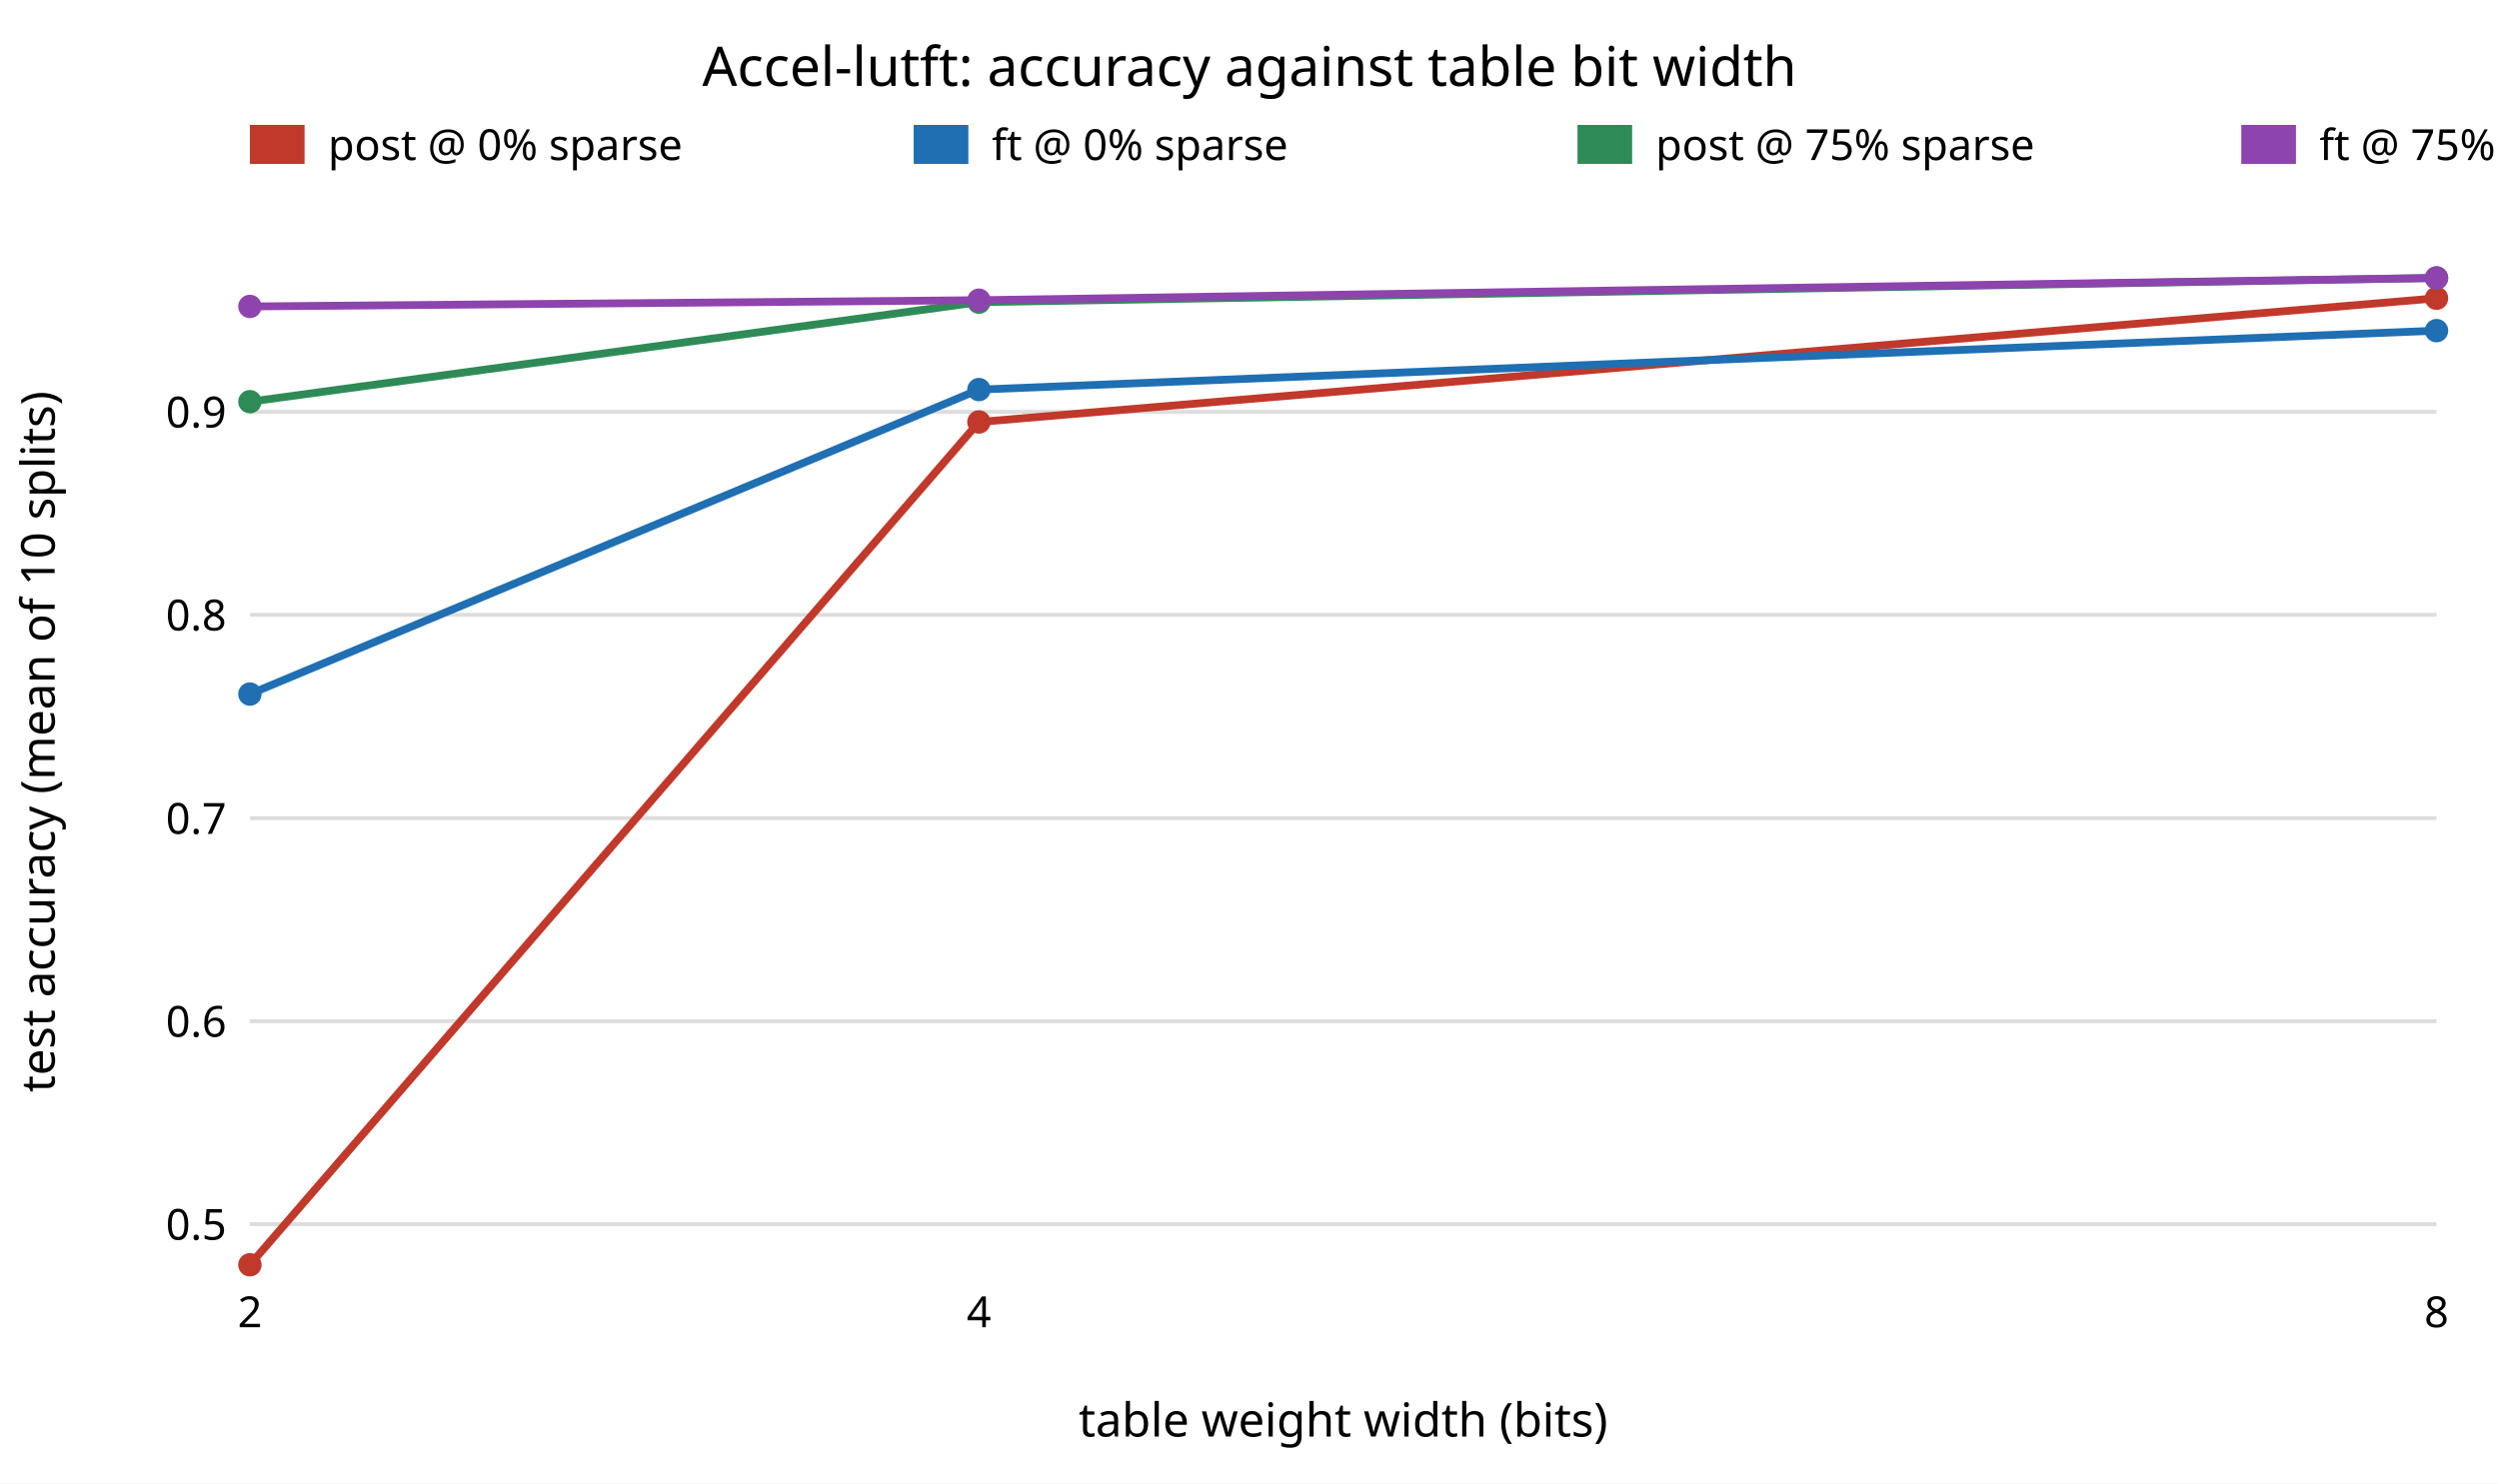
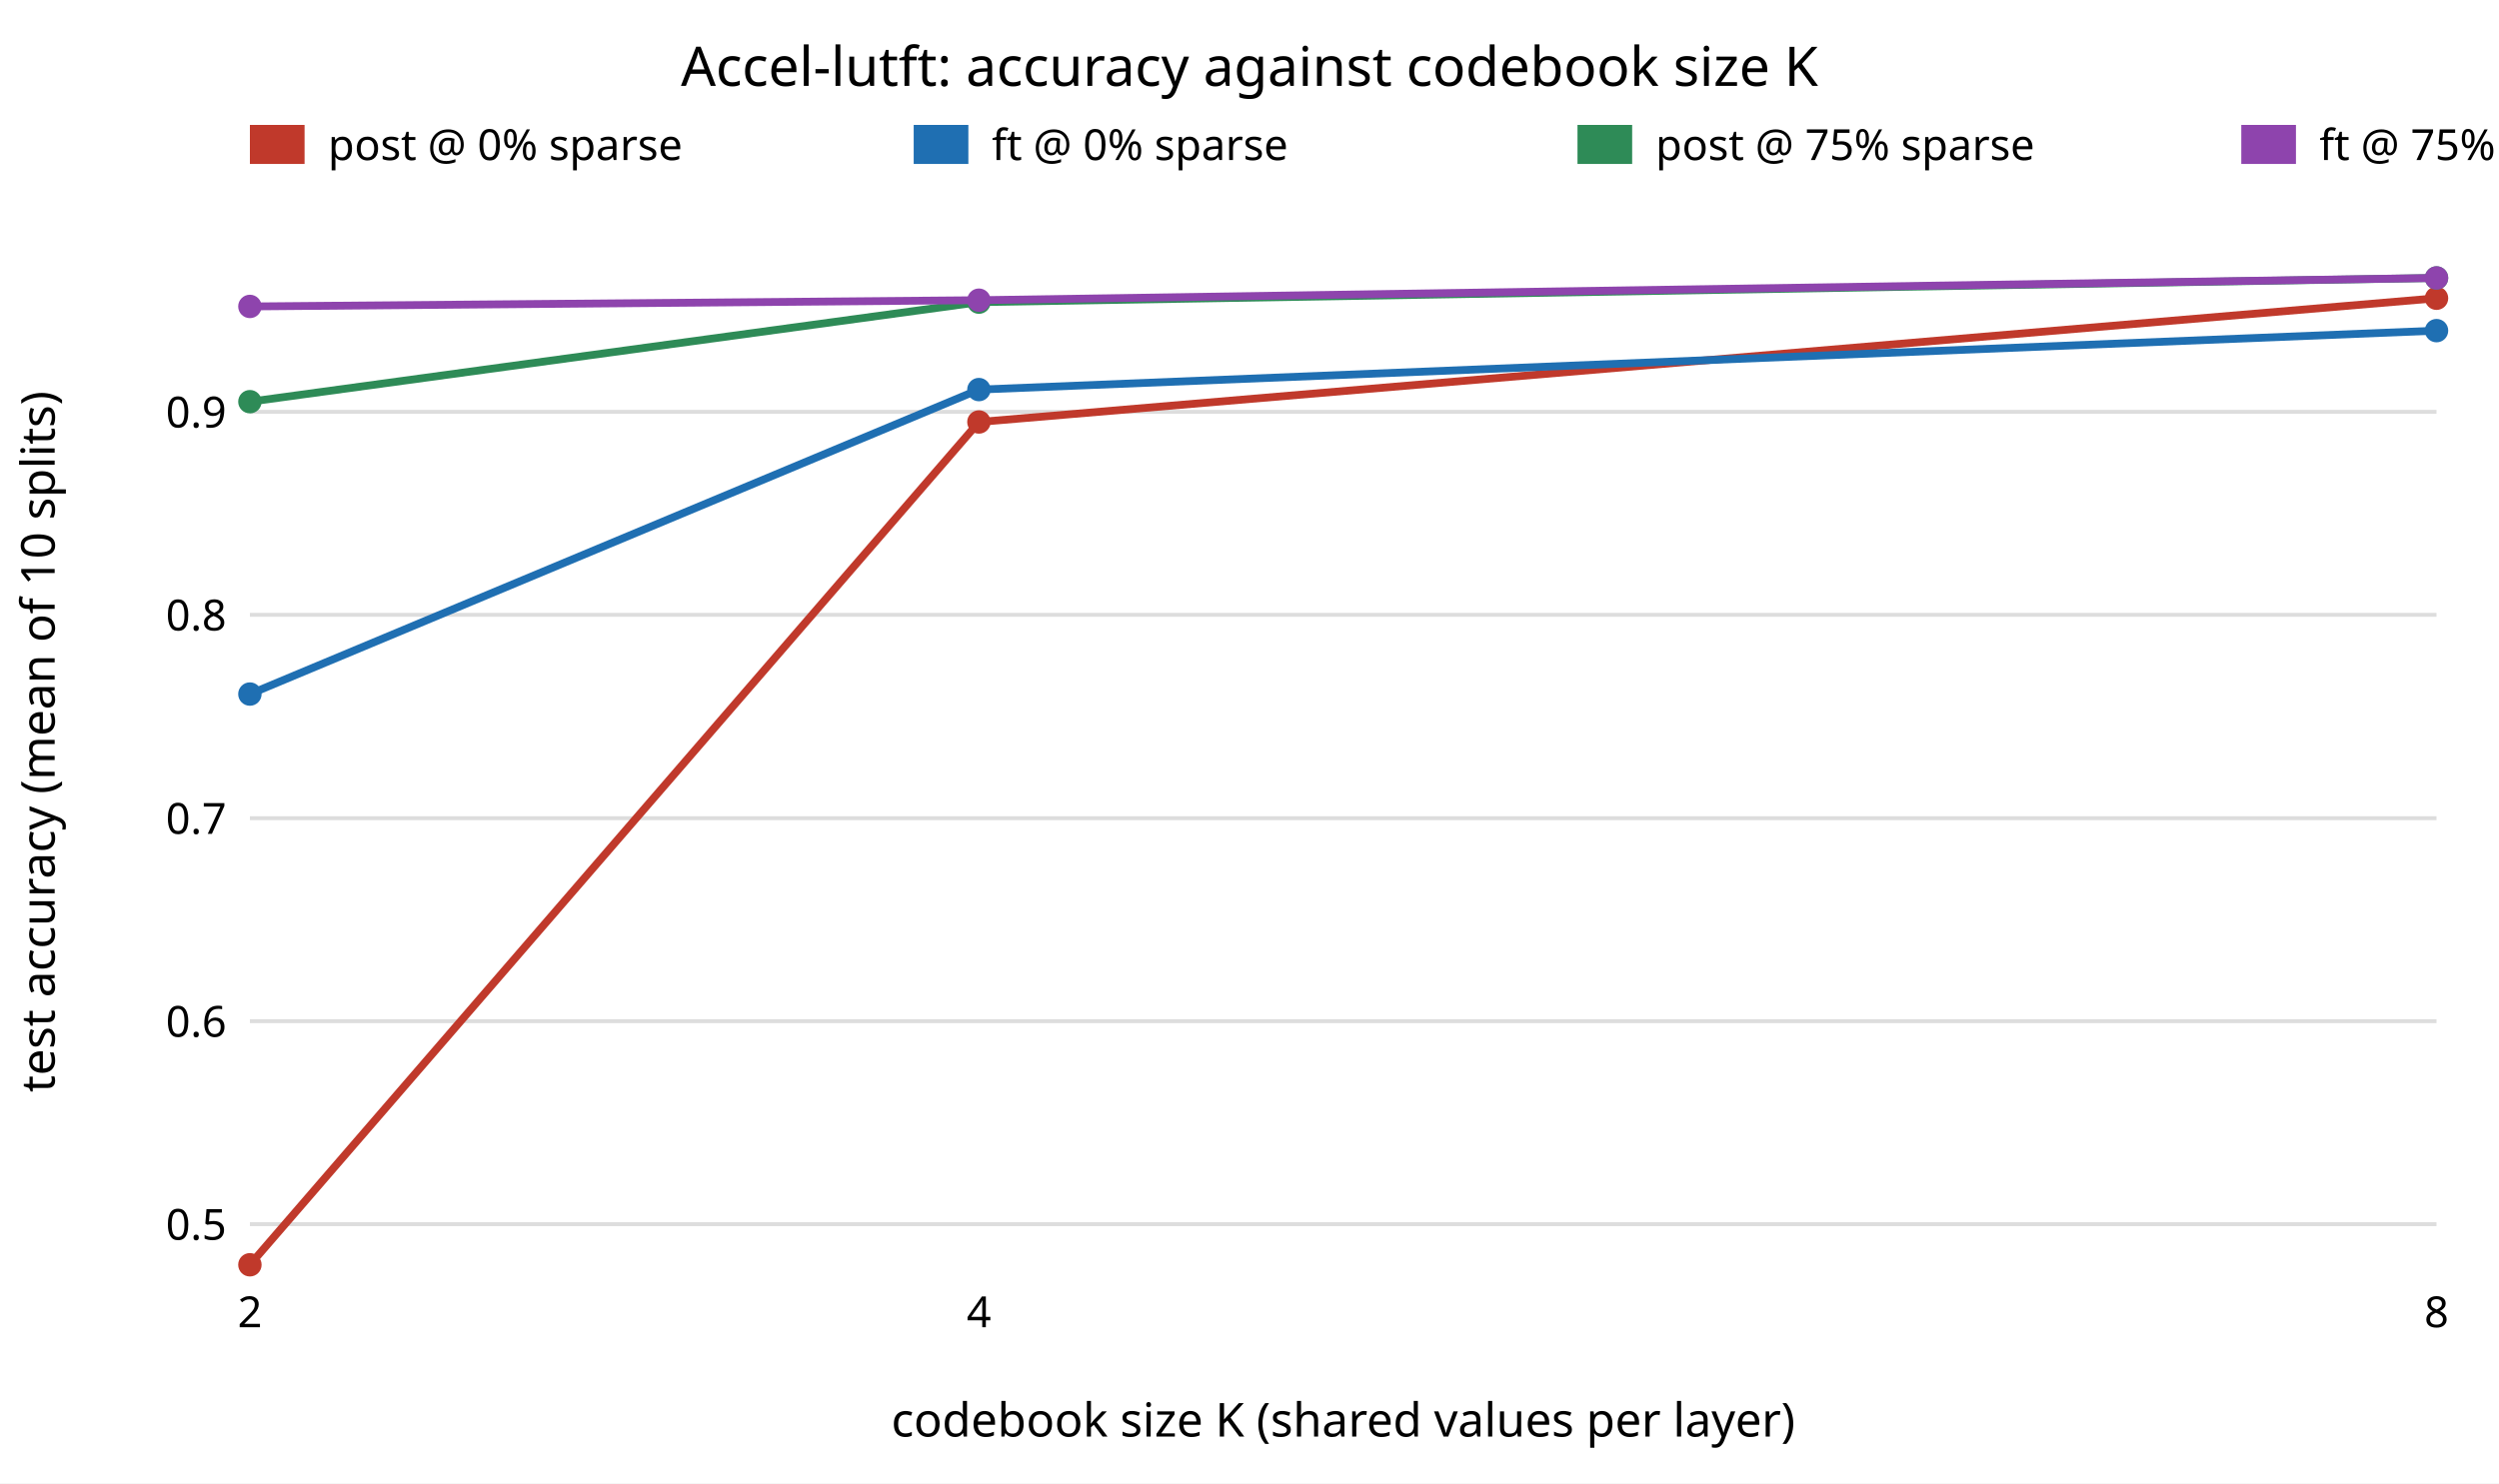
- <svg xmlns="http://www.w3.org/2000/svg" viewBox="0 0 640 380" role="img" aria-label="Line plot of test accuracy against lookup-table weight width of 2, 4 and 8 bits for post-training quantisation and fine-tuning at 0 and 75 percent sparsity: fine-tuning helps most at 2 bits and at 75 percent sparsity both reach about 0.95 at 4 bits">
+ <svg xmlns="http://www.w3.org/2000/svg" viewBox="0 0 640 380" role="img" aria-label="Line plot of test accuracy against codebook size K of 2, 4 and 8 shared values per layer for post-training quantisation and fine-tuning at 0 and 75 percent sparsity: fine-tuning helps most at K = 2 and at 75 percent sparsity both reach about 0.95 at K = 4">
  <rect width="640" height="380" fill="#fff" />
-   <text x="320.0" y="22" text-anchor="middle" font-family="sans-serif" font-size="14">Accel-lutft: accuracy against table bit width</text>
+   <text x="320.0" y="22" text-anchor="middle" font-family="sans-serif" font-size="14">Accel-lutft: accuracy against codebook size K</text>
  <line x1="64" x2="624" y1="313.6" y2="313.6" stroke="#ddd" />
  <text x="58" y="317.6" text-anchor="end" font-family="sans-serif" font-size="11">0.5</text>
  <line x1="64" x2="624" y1="261.6" y2="261.6" stroke="#ddd" />
  <text x="58" y="265.6" text-anchor="end" font-family="sans-serif" font-size="11">0.6</text>
  <line x1="64" x2="624" y1="209.6" y2="209.6" stroke="#ddd" />
  <text x="58" y="213.6" text-anchor="end" font-family="sans-serif" font-size="11">0.7</text>
  <line x1="64" x2="624" y1="157.5" y2="157.5" stroke="#ddd" />
  <text x="58" y="161.5" text-anchor="end" font-family="sans-serif" font-size="11">0.8</text>
  <line x1="64" x2="624" y1="105.5" y2="105.5" stroke="#ddd" />
  <text x="58" y="109.5" text-anchor="end" font-family="sans-serif" font-size="11">0.9</text>
  <text x="64.0" y="340" text-anchor="middle" font-family="sans-serif" font-size="11">2</text>
  <text x="250.7" y="340" text-anchor="middle" font-family="sans-serif" font-size="11">4</text>
  <text x="624.0" y="340" text-anchor="middle" font-family="sans-serif" font-size="11">8</text>
-   <text x="344.0" y="368" text-anchor="middle" font-family="sans-serif" font-size="12">table weight width (bits)</text>
+   <text x="344.0" y="368" text-anchor="middle" font-family="sans-serif" font-size="12">codebook size K (shared values per layer)</text>
  <text x="14" y="190.0" text-anchor="middle" font-family="sans-serif" font-size="12" transform="rotate(-90 14 190.0)">test accuracy (mean of 10 splits)</text>
  <polyline points="64.0,324.0 250.7,108.1 624.0,76.4" fill="none" stroke="#c0392b" stroke-width="2" />
  <circle cx="64.0" cy="324.0" r="3" fill="#c0392b" />
  <circle cx="250.7" cy="108.1" r="3" fill="#c0392b" />
  <circle cx="624.0" cy="76.4" r="3" fill="#c0392b" />
  <rect x="64" y="32" width="14" height="10" fill="#c0392b" />
  <text x="84" y="41" font-family="sans-serif" font-size="11">post @ 0% sparse</text>
  <polyline points="64.0,177.8 250.7,99.8 624.0,84.7" fill="none" stroke="#1f6fb2" stroke-width="2" />
  <circle cx="64.0" cy="177.8" r="3" fill="#1f6fb2" />
  <circle cx="250.7" cy="99.8" r="3" fill="#1f6fb2" />
  <circle cx="624.0" cy="84.7" r="3" fill="#1f6fb2" />
  <rect x="234" y="32" width="14" height="10" fill="#1f6fb2" />
  <text x="254" y="41" font-family="sans-serif" font-size="11">ft @ 0% sparse</text>
  <polyline points="64.0,102.9 250.7,77.4 624.0,71.2" fill="none" stroke="#2e8b57" stroke-width="2" />
  <circle cx="64.0" cy="102.9" r="3" fill="#2e8b57" />
  <circle cx="250.7" cy="77.4" r="3" fill="#2e8b57" />
  <circle cx="624.0" cy="71.2" r="3" fill="#2e8b57" />
  <rect x="404" y="32" width="14" height="10" fill="#2e8b57" />
  <text x="424" y="41" font-family="sans-serif" font-size="11">post @ 75% sparse</text>
  <polyline points="64.0,78.5 250.7,76.9 624.0,71.2" fill="none" stroke="#8e44ad" stroke-width="2" />
  <circle cx="64.0" cy="78.5" r="3" fill="#8e44ad" />
  <circle cx="250.7" cy="76.9" r="3" fill="#8e44ad" />
  <circle cx="624.0" cy="71.2" r="3" fill="#8e44ad" />
  <rect x="574" y="32" width="14" height="10" fill="#8e44ad" />
  <text x="594" y="41" font-family="sans-serif" font-size="11">ft @ 75% sparse</text>
</svg>
